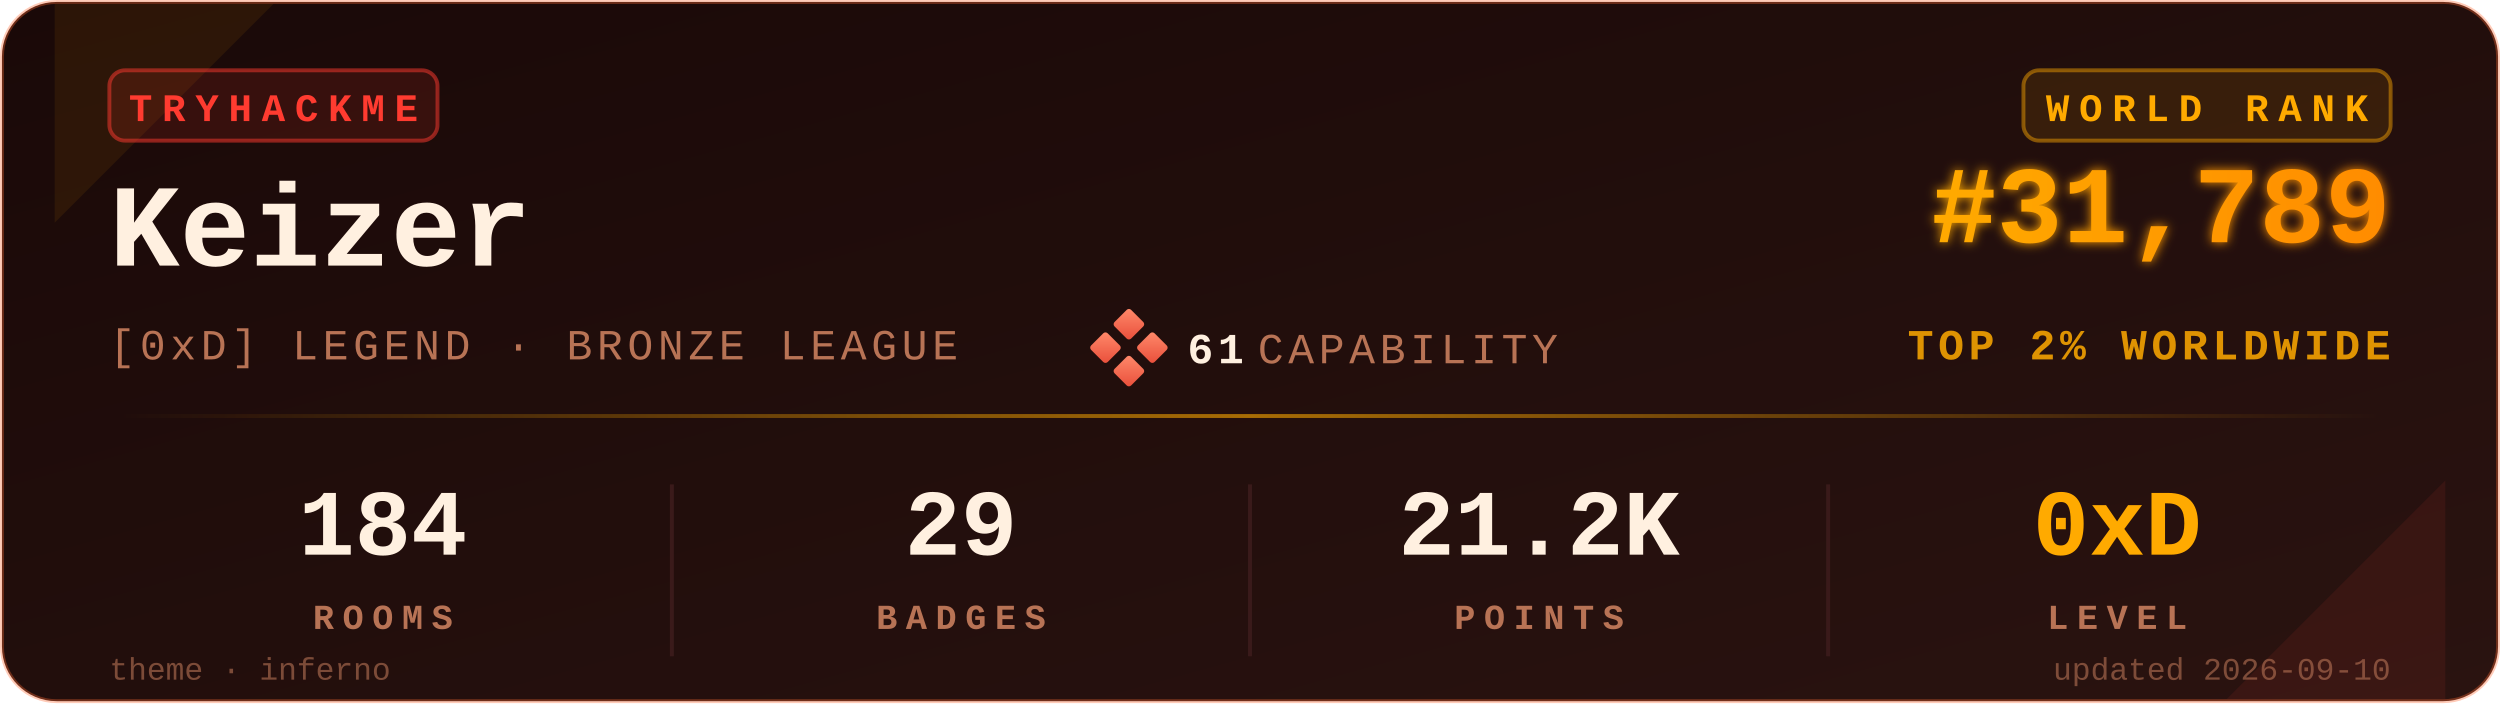
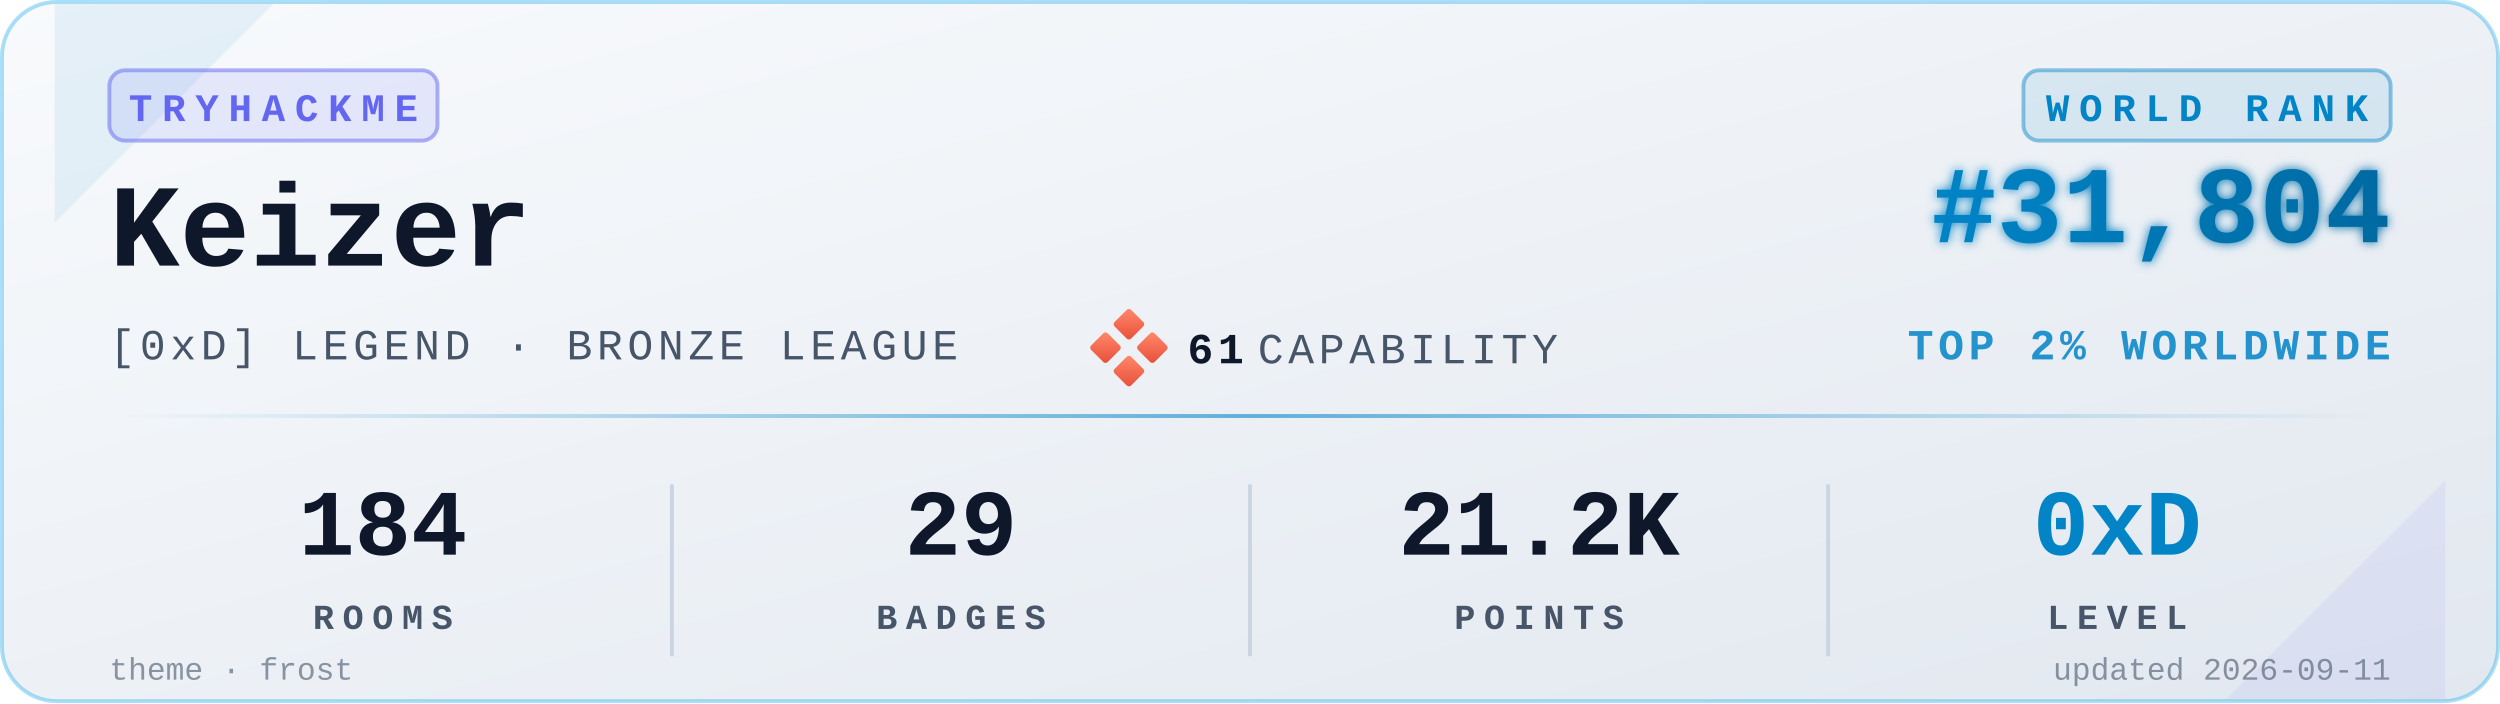
<svg xmlns="http://www.w3.org/2000/svg" viewBox="0 0 640 180" width="640" height="180" role="img" aria-label="TryHackMe stats for Keizer">
  <defs>
    <linearGradient id="bgGrad" x1="0" y1="0" x2="1" y2="1">
-       <stop offset="0%" stop-color="#1a0908" />
-       <stop offset="100%" stop-color="#2a1310" />
+       <stop offset="0%" stop-color="#f8fafc" />
+       <stop offset="100%" stop-color="#e2e8f0" />
    </linearGradient>
    <linearGradient id="rankGrad" x1="0" y1="0" x2="1" y2="0">
-       <stop offset="0%" stop-color="#FFAA00" />
-       <stop offset="100%" stop-color="#FF8C00" />
+       <stop offset="0%" stop-color="#0284C7" />
+       <stop offset="100%" stop-color="#0369A1" />
    </linearGradient>
    <linearGradient id="accentGrad" x1="0" y1="0" x2="1" y2="0">
-       <stop offset="0%" stop-color="#FFAA00" stop-opacity="0" />
-       <stop offset="50%" stop-color="#FFAA00" stop-opacity="0.6" />
-       <stop offset="100%" stop-color="#FFAA00" stop-opacity="0" />
+       <stop offset="0%" stop-color="#0284C7" stop-opacity="0" />
+       <stop offset="50%" stop-color="#0284C7" stop-opacity="0.6" />
+       <stop offset="100%" stop-color="#0284C7" stop-opacity="0" />
    </linearGradient>
    <linearGradient id="capGrad" x1="0" y1="0" x2="1" y2="1">
      <stop offset="0%" stop-color="#ff8a6b" />
      <stop offset="100%" stop-color="#e94e3a" />
    </linearGradient>
    <filter id="glow" x="-20%" y="-20%" width="140%" height="140%">
      <feGaussianBlur stdDeviation="1.4" result="b" />
      <feMerge>
        <feMergeNode in="b" />
        <feMergeNode in="SourceGraphic" />
      </feMerge>
    </filter>
  </defs>
-   <rect x="0.5" y="0.5" width="639" height="179" rx="14" ry="14" fill="url(#bgGrad)" stroke="#FF6B35" stroke-opacity="0.35" stroke-width="1" />
-   <path d="M 14,1 L 70,1 L 14,57 Z" fill="#FFAA00" opacity="0.08" />
-   <path d="M 626,179 L 570,179 L 626,123 Z" fill="#FF3B30" opacity="0.08" />
+   <rect x="0.5" y="0.5" width="639" height="179" rx="14" ry="14" fill="url(#bgGrad)" stroke="#0EA5E9" stroke-opacity="0.35" stroke-width="1" />
+   <path d="M 14,1 L 70,1 L 14,57 Z" fill="#0284C7" opacity="0.08" />
+   <path d="M 626,179 L 570,179 L 626,123 Z" fill="#6366F1" opacity="0.08" />
  <g transform="translate(28,18)">
-     <rect x="0" y="0" width="84" height="18" rx="4" ry="4" fill="#FF3B30" fill-opacity="0.12" stroke="#FF3B30" stroke-opacity="0.5" />
-     <text x="42" y="13" fill="#FF3B30" font-family="ui-monospace,'SF Mono','Menlo','Cascadia Code','Consolas','Liberation Mono',monospace" font-size="10" font-weight="700" letter-spacing="2.5" text-anchor="middle">TRYHACKME</text>
+     <rect x="0" y="0" width="84" height="18" rx="4" ry="4" fill="#6366F1" fill-opacity="0.12" stroke="#6366F1" stroke-opacity="0.5" />
+     <text x="42" y="13" fill="#6366F1" font-family="ui-monospace,'SF Mono','Menlo','Cascadia Code','Consolas','Liberation Mono',monospace" font-size="10" font-weight="700" letter-spacing="2.5" text-anchor="middle">TRYHACKME</text>
  </g>
-   <text x="28" y="68" fill="#FFF0E0" font-family="ui-monospace,'SF Mono','Menlo','Cascadia Code','Consolas','Liberation Mono',monospace" font-size="30" font-weight="700">Keizer</text>
-   <text x="28" y="92" fill="#B87355" font-family="ui-monospace,'SF Mono','Menlo','Cascadia Code','Consolas','Liberation Mono',monospace" font-size="11" font-weight="500" letter-spacing="1.2">[0xD] LEGEND · BRONZE LEAGUE</text>
+   <text x="28" y="68" fill="#0f172a" font-family="ui-monospace,'SF Mono','Menlo','Cascadia Code','Consolas','Liberation Mono',monospace" font-size="30" font-weight="700">Keizer</text>
+   <text x="28" y="92" fill="#475569" font-family="ui-monospace,'SF Mono','Menlo','Cascadia Code','Consolas','Liberation Mono',monospace" font-size="11" font-weight="500" letter-spacing="1.2">[0xD] LEGEND · BRONZE LEAGUE</text>
  <g transform="translate(280,80)">
    <rect x="6" y="0" width="6" height="6" rx="0.8" fill="url(#capGrad)" transform="rotate(45 9 3)" />
    <rect x="0" y="6" width="6" height="6" rx="0.8" fill="url(#capGrad)" transform="rotate(45 3 9)" />
    <rect x="12" y="6" width="6" height="6" rx="0.8" fill="url(#capGrad)" transform="rotate(45 15 9)" />
    <rect x="6" y="12" width="6" height="6" rx="0.8" fill="url(#capGrad)" transform="rotate(45 9 15)" />
-     <text x="24" y="13" fill="#FFF0E0" font-family="ui-monospace,'SF Mono','Menlo','Cascadia Code','Consolas','Liberation Mono',monospace" font-size="11" font-weight="700" letter-spacing="1.2">61</text>
-     <text x="42" y="13" fill="#B87355" font-family="ui-monospace,'SF Mono','Menlo','Cascadia Code','Consolas','Liberation Mono',monospace" font-size="11" font-weight="500" letter-spacing="1.2">CAPABILITY</text>
+     <text x="24" y="13" fill="#0f172a" font-family="ui-monospace,'SF Mono','Menlo','Cascadia Code','Consolas','Liberation Mono',monospace" font-size="11" font-weight="700" letter-spacing="1.2">61</text>
+     <text x="42" y="13" fill="#475569" font-family="ui-monospace,'SF Mono','Menlo','Cascadia Code','Consolas','Liberation Mono',monospace" font-size="11" font-weight="500" letter-spacing="1.2">CAPABILITY</text>
  </g>
  <g transform="translate(612,18)">
-     <rect x="-94" y="0" width="94" height="18" rx="4" ry="4" fill="#FFAA00" fill-opacity="0.10" stroke="#FFAA00" stroke-opacity="0.45" />
-     <text x="-47" y="13" fill="#FFAA00" font-family="ui-monospace,'SF Mono','Menlo','Cascadia Code','Consolas','Liberation Mono',monospace" font-size="10" font-weight="700" letter-spacing="2.5" text-anchor="middle">WORLD RANK</text>
+     <rect x="-94" y="0" width="94" height="18" rx="4" ry="4" fill="#0284C7" fill-opacity="0.10" stroke="#0284C7" stroke-opacity="0.45" />
+     <text x="-47" y="13" fill="#0284C7" font-family="ui-monospace,'SF Mono','Menlo','Cascadia Code','Consolas','Liberation Mono',monospace" font-size="10" font-weight="700" letter-spacing="2.5" text-anchor="middle">WORLD RANK</text>
  </g>
-   <text x="612" y="62" fill="url(#rankGrad)" font-family="ui-monospace,'SF Mono','Menlo','Cascadia Code','Consolas','Liberation Mono',monospace" font-size="28" font-weight="700" text-anchor="end" filter="url(#glow)">#31,789</text>
-   <text x="612" y="92" fill="#FFAA00" fill-opacity="0.85" font-family="ui-monospace,'SF Mono','Menlo','Cascadia Code','Consolas','Liberation Mono',monospace" font-size="11" font-weight="600" letter-spacing="1.2" text-anchor="end">TOP 2% WORLDWIDE</text>
+   <text x="612" y="62" fill="url(#rankGrad)" font-family="ui-monospace,'SF Mono','Menlo','Cascadia Code','Consolas','Liberation Mono',monospace" font-size="28" font-weight="700" text-anchor="end" filter="url(#glow)">#31,804</text>
+   <text x="612" y="92" fill="#0284C7" fill-opacity="0.85" font-family="ui-monospace,'SF Mono','Menlo','Cascadia Code','Consolas','Liberation Mono',monospace" font-size="11" font-weight="600" letter-spacing="1.2" text-anchor="end">TOP 2% WORLDWIDE</text>
  <rect x="28" y="106" width="584" height="1" fill="url(#accentGrad)" />
  <g font-family="ui-monospace,'SF Mono','Menlo','Cascadia Code','Consolas','Liberation Mono',monospace" text-anchor="middle">
-     <text x="98" y="142" fill="#FFF0E0" font-size="24" font-weight="700">184</text>
-     <text x="98" y="161" fill="#B87355" font-size="9" font-weight="600" letter-spacing="2.2">ROOMS</text>
-     <text x="246" y="142" fill="#FFF0E0" font-size="24" font-weight="700">29</text>
-     <text x="246" y="161" fill="#B87355" font-size="9" font-weight="600" letter-spacing="2.2">BADGES</text>
-     <text x="394" y="142" fill="#FFF0E0" font-size="24" font-weight="700">21.2K</text>
-     <text x="394" y="161" fill="#B87355" font-size="9" font-weight="600" letter-spacing="2.2">POINTS</text>
-     <text x="542" y="142" fill="#FFAA00" font-size="24" font-weight="700">0xD</text>
-     <text x="542" y="161" fill="#B87355" font-size="9" font-weight="600" letter-spacing="2.2">LEVEL</text>
+     <text x="98" y="142" fill="#0f172a" font-size="24" font-weight="700">184</text>
+     <text x="98" y="161" fill="#475569" font-size="9" font-weight="600" letter-spacing="2.2">ROOMS</text>
+     <text x="246" y="142" fill="#0f172a" font-size="24" font-weight="700">29</text>
+     <text x="246" y="161" fill="#475569" font-size="9" font-weight="600" letter-spacing="2.2">BADGES</text>
+     <text x="394" y="142" fill="#0f172a" font-size="24" font-weight="700">21.2K</text>
+     <text x="394" y="161" fill="#475569" font-size="9" font-weight="600" letter-spacing="2.2">POINTS</text>
+     <text x="542" y="142" fill="#0284C7" font-size="24" font-weight="700">0xD</text>
+     <text x="542" y="161" fill="#475569" font-size="9" font-weight="600" letter-spacing="2.2">LEVEL</text>
  </g>
-   <line x1="172" y1="124" x2="172" y2="168" stroke="#3a1a1a" stroke-width="1" />
-   <line x1="320" y1="124" x2="320" y2="168" stroke="#3a1a1a" stroke-width="1" />
-   <line x1="468" y1="124" x2="468" y2="168" stroke="#3a1a1a" stroke-width="1" />
-   <text x="28" y="174" fill="#B87355" fill-opacity="0.6" font-family="ui-monospace,'SF Mono','Menlo','Cascadia Code','Consolas','Liberation Mono',monospace" font-size="8" font-weight="500">theme · inferno</text>
-   <text x="612" y="174" fill="#B87355" fill-opacity="0.6" font-family="ui-monospace,'SF Mono','Menlo','Cascadia Code','Consolas','Liberation Mono',monospace" font-size="8" font-weight="500" text-anchor="end">updated 2026-09-10</text>
+   <line x1="172" y1="124" x2="172" y2="168" stroke="#cbd5e1" stroke-width="1" />
+   <line x1="320" y1="124" x2="320" y2="168" stroke="#cbd5e1" stroke-width="1" />
+   <line x1="468" y1="124" x2="468" y2="168" stroke="#cbd5e1" stroke-width="1" />
+   <text x="28" y="174" fill="#475569" fill-opacity="0.6" font-family="ui-monospace,'SF Mono','Menlo','Cascadia Code','Consolas','Liberation Mono',monospace" font-size="8" font-weight="500">theme · frost</text>
+   <text x="612" y="174" fill="#475569" fill-opacity="0.6" font-family="ui-monospace,'SF Mono','Menlo','Cascadia Code','Consolas','Liberation Mono',monospace" font-size="8" font-weight="500" text-anchor="end">updated 2026-09-11</text>
</svg>
